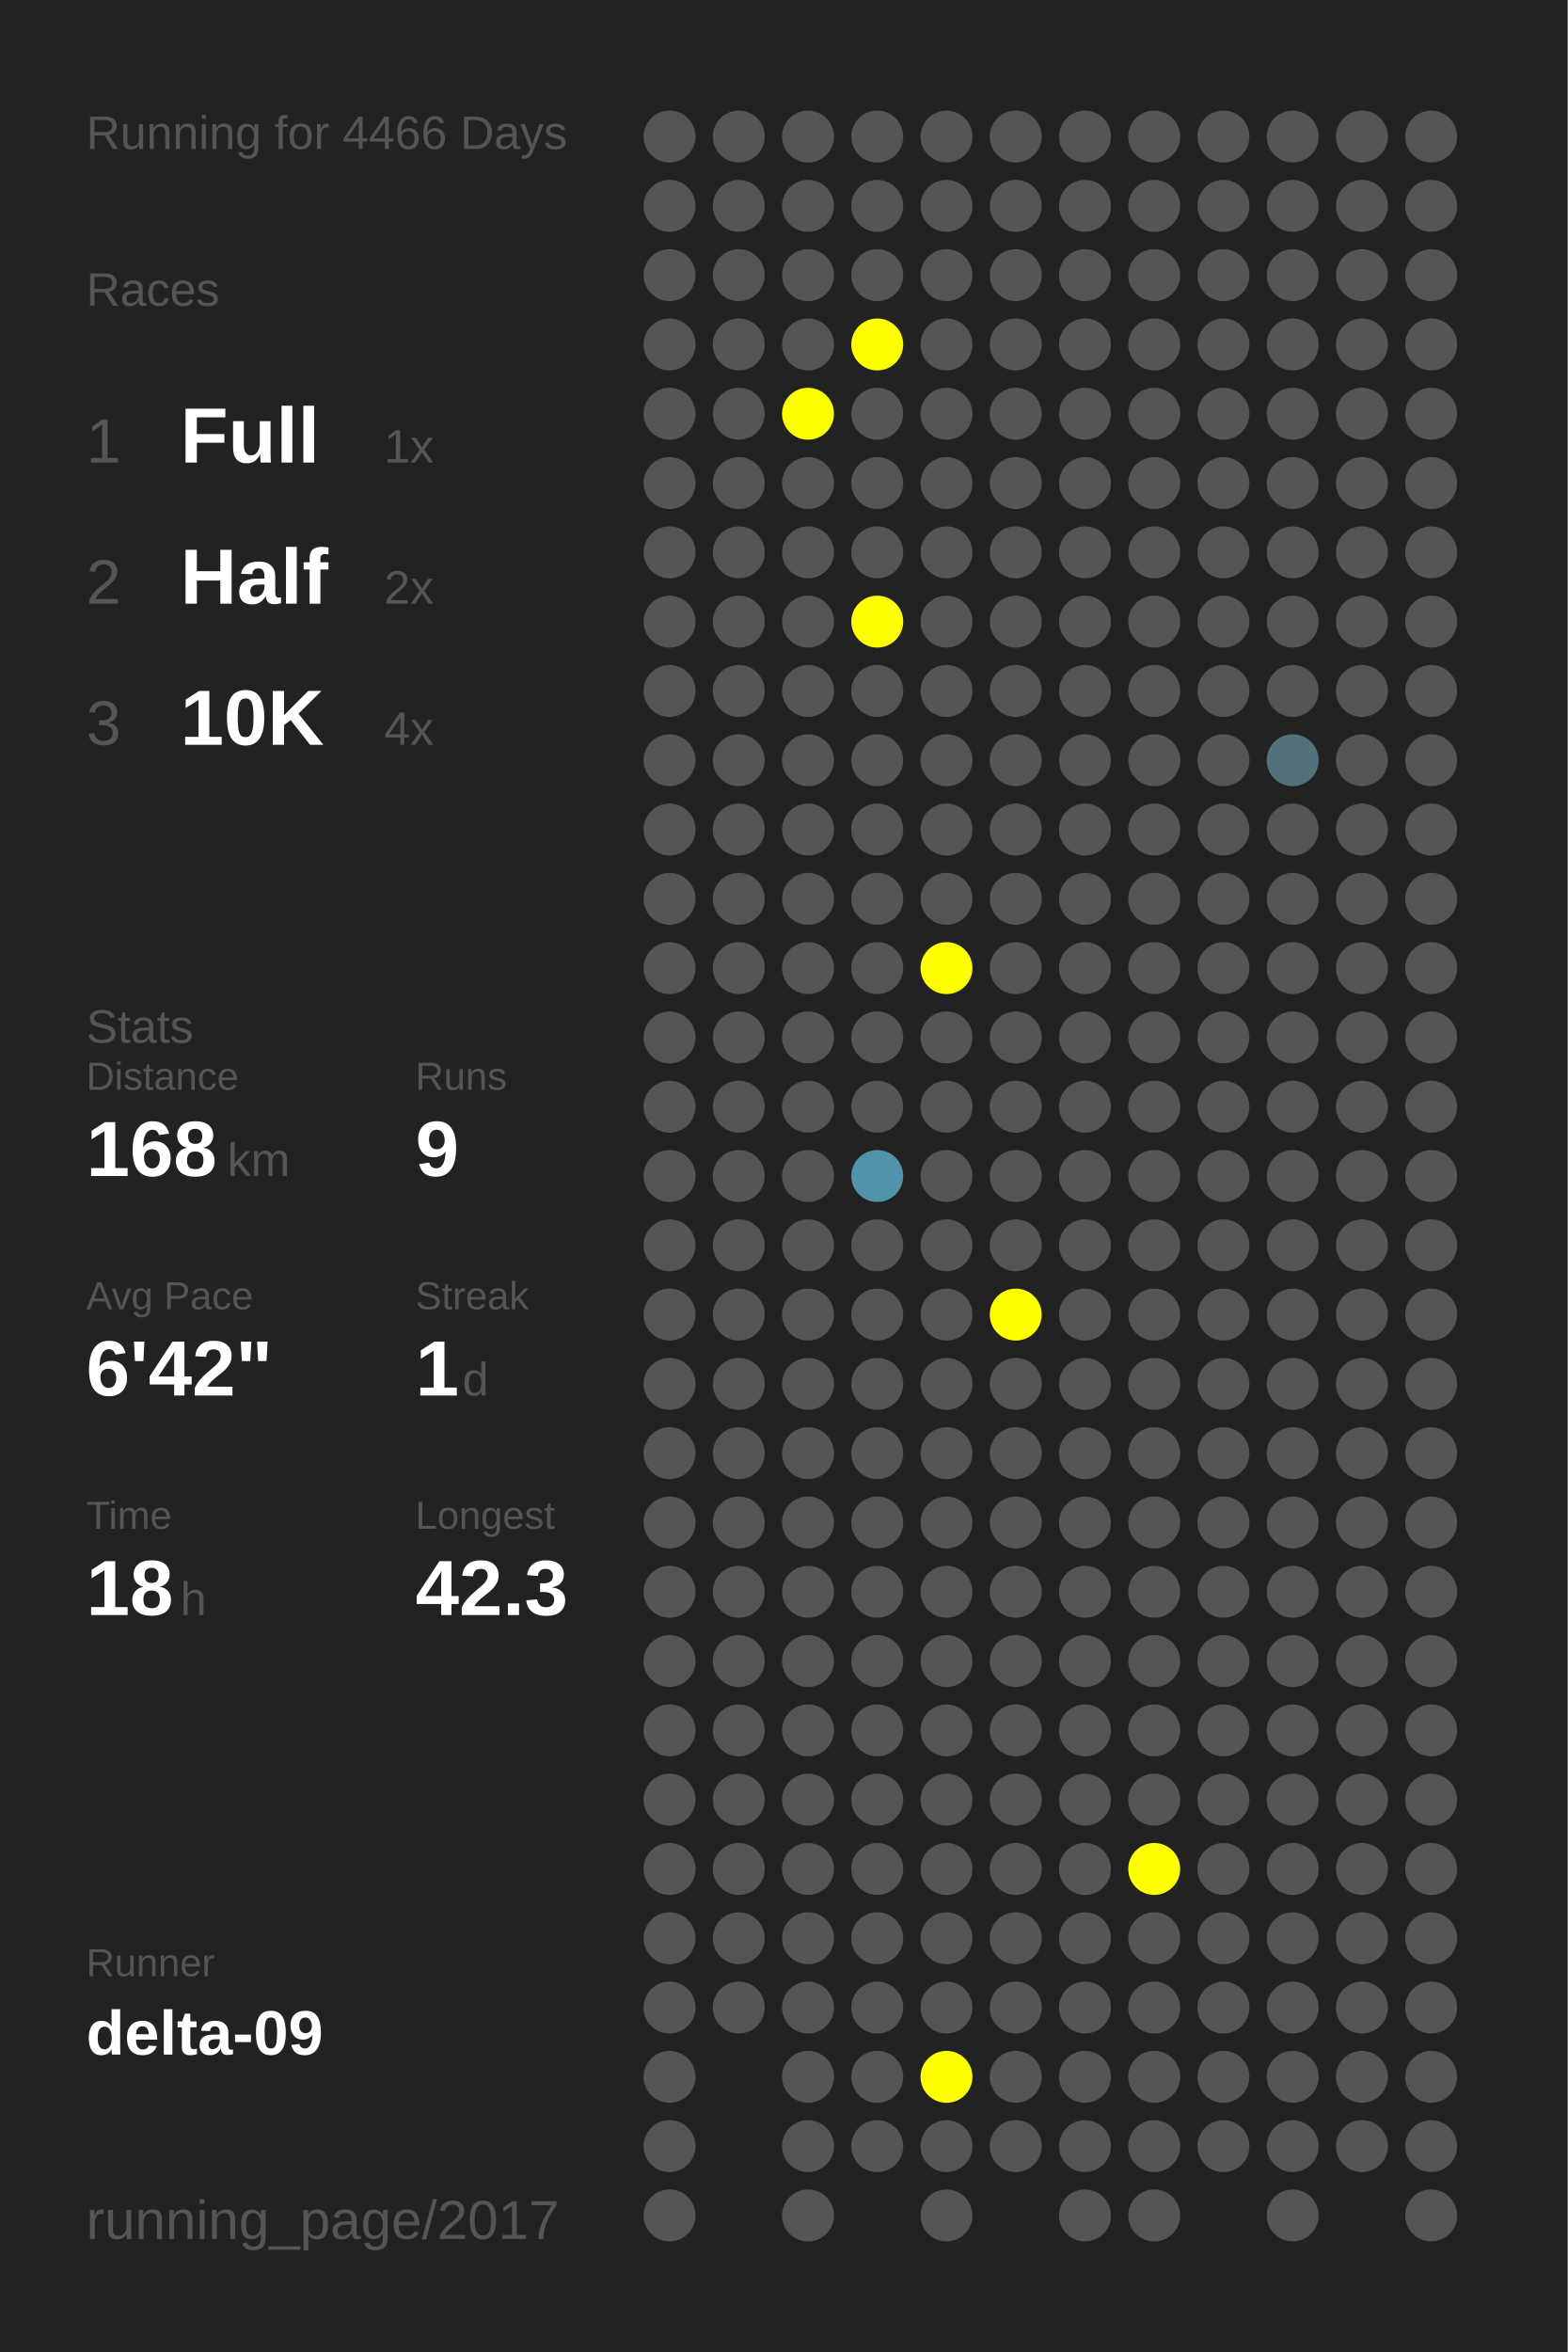
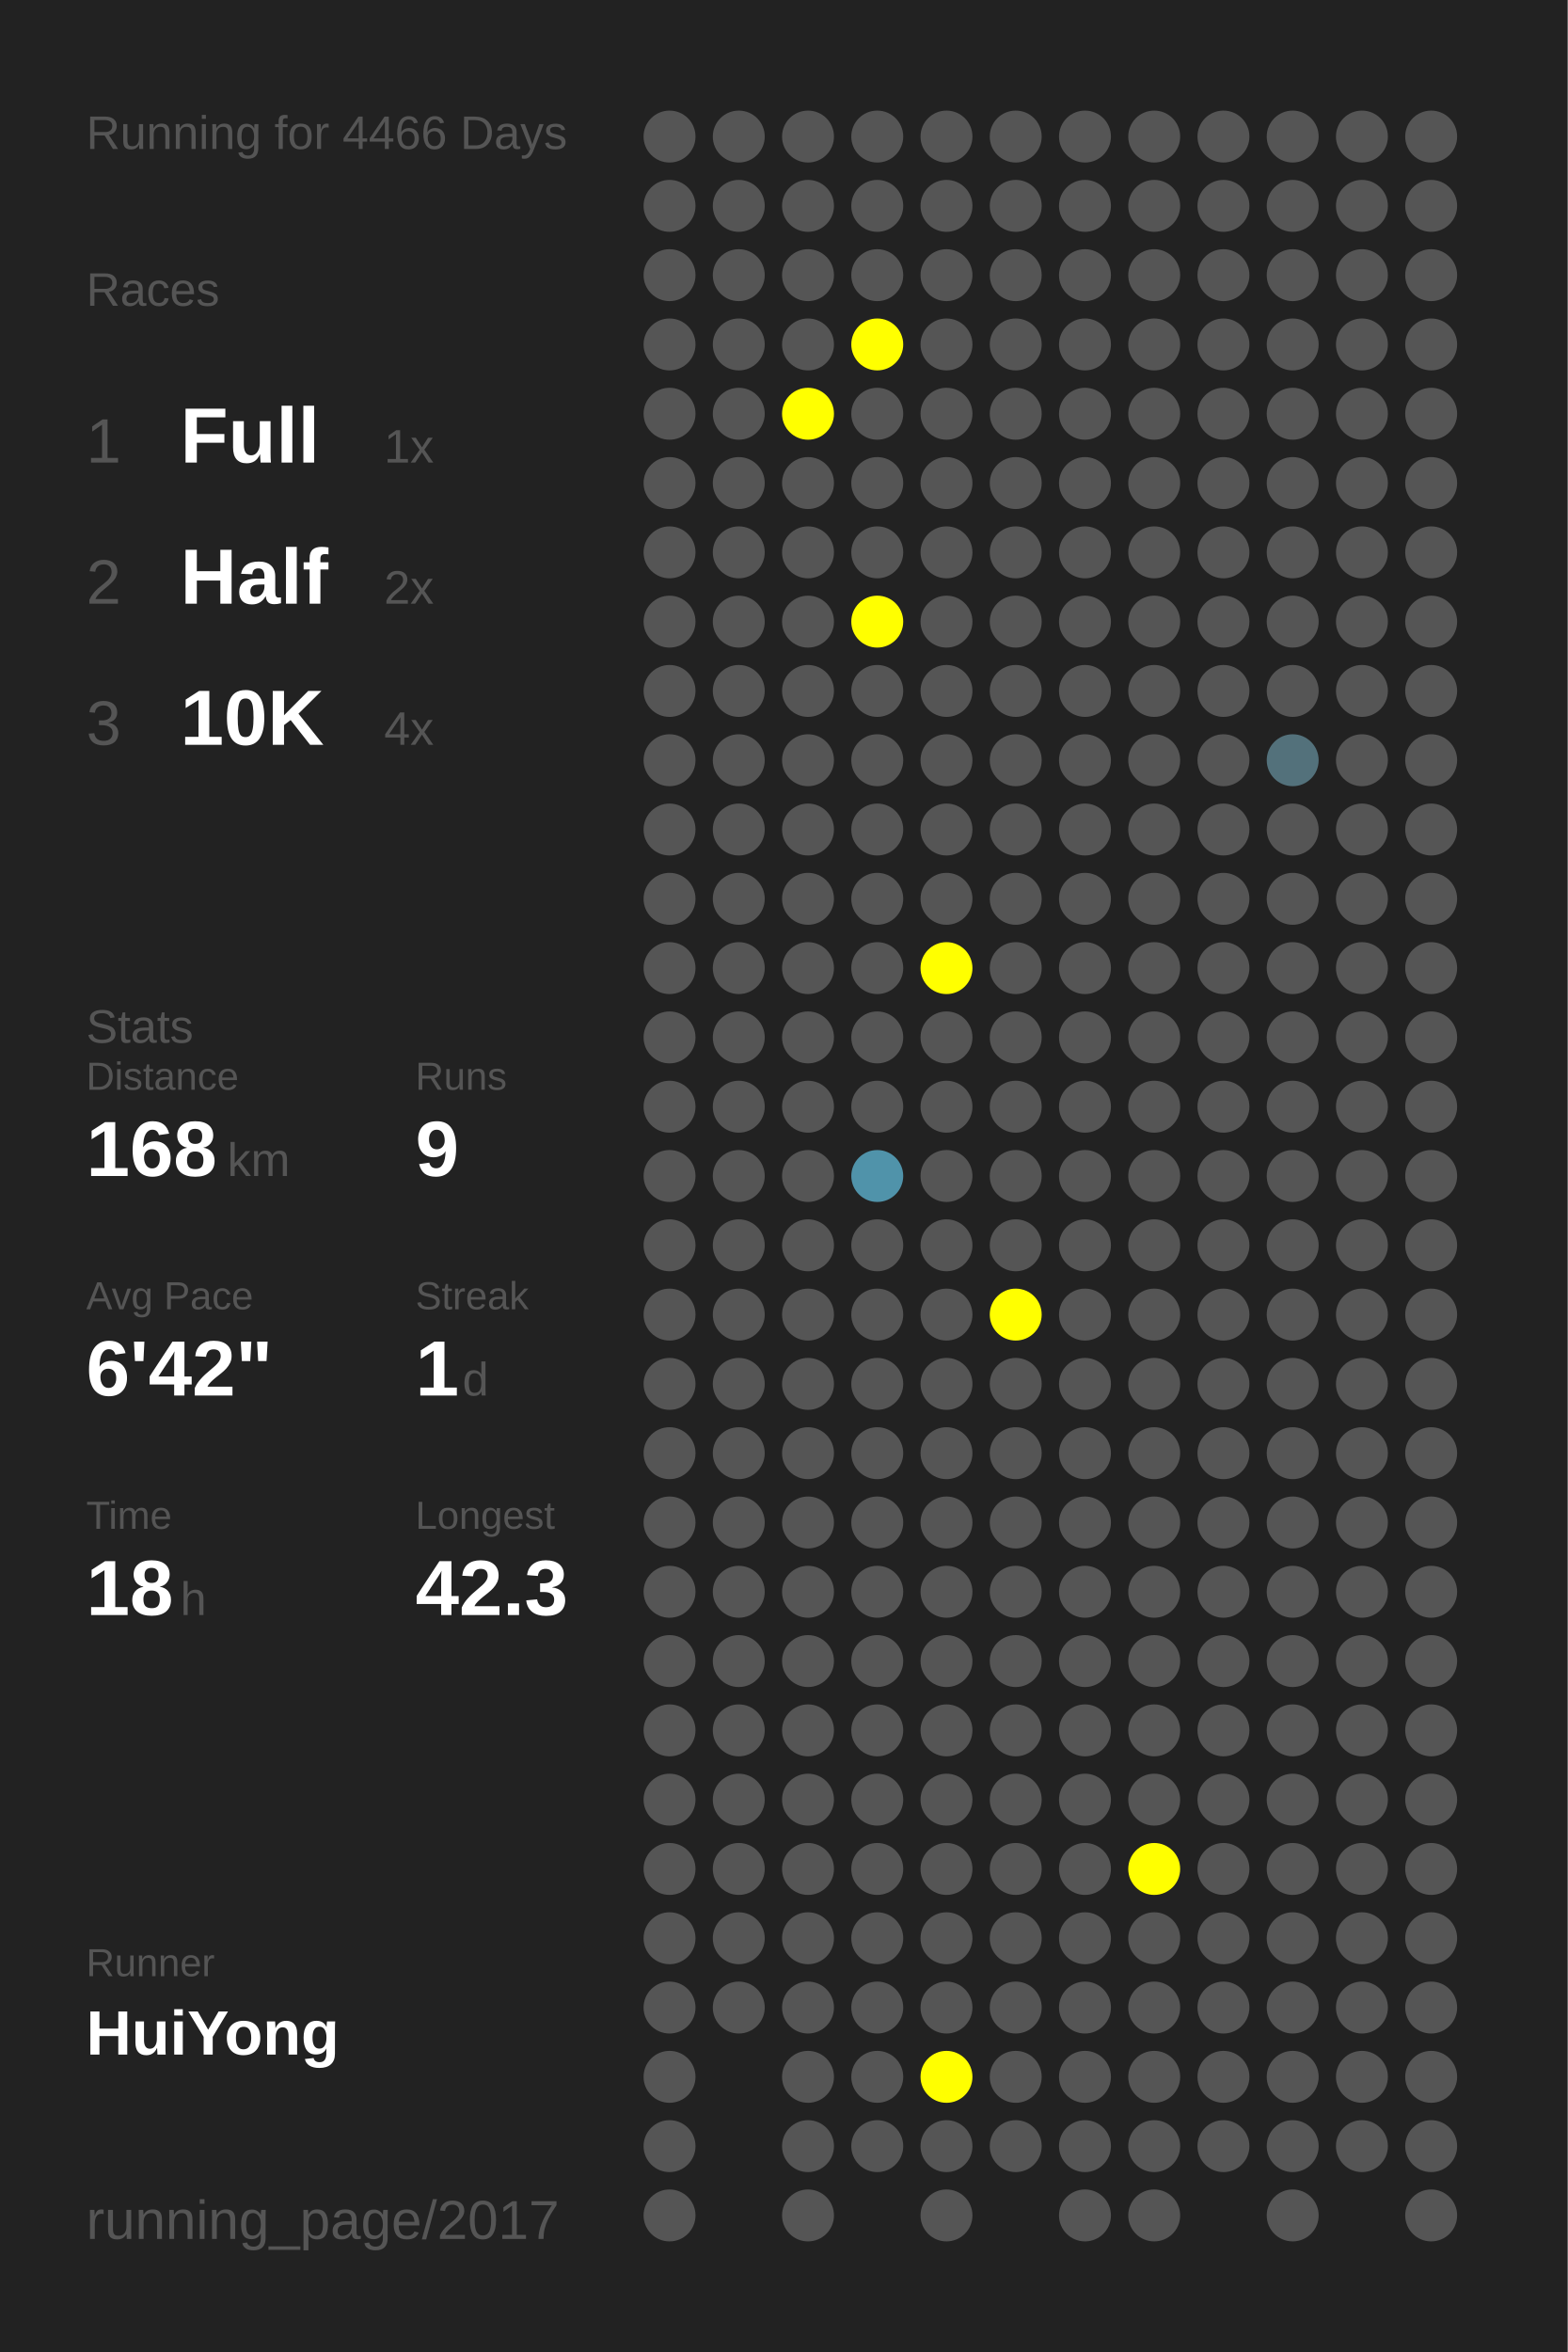
<svg xmlns="http://www.w3.org/2000/svg" baseProfile="full" height="300mm" version="1.1" viewBox="0,0,200,300" width="200mm">
  <defs />
  <rect fill="#222222" height="300" width="200" x="0" y="0" />
  <text fill="#555555" style="font-size:6px; font-family:Arial;" x="11" y="19">Running for 4466 Days</text>
  <text fill="#555555" style="font-size:6px; font-family:Arial;" x="11" y="39">Races</text>
  <text fill="#555555" style="font-size:8px; font-family:Arial;" x="11" y="59">1</text>
  <text fill="#FFFFFF" style="font-size:10px; font-family:Arial; font-weight:bold;" x="23" y="59">Full</text>
  <text fill="#555555" style="font-size:6px; font-family:Arial;" x="49" y="59">1x</text>
  <text fill="#555555" style="font-size:8px; font-family:Arial;" x="11" y="77">2</text>
  <text fill="#FFFFFF" style="font-size:10px; font-family:Arial; font-weight:bold;" x="23" y="77">Half</text>
  <text fill="#555555" style="font-size:6px; font-family:Arial;" x="49" y="77">2x</text>
  <text fill="#555555" style="font-size:8px; font-family:Arial;" x="11" y="95">3</text>
  <text fill="#FFFFFF" style="font-size:10px; font-family:Arial; font-weight:bold;" x="23" y="95">10K</text>
  <text fill="#555555" style="font-size:6px; font-family:Arial;" x="49" y="95">4x</text>
  <text fill="#555555" style="font-size:6px; font-family:Arial;" x="11" y="133">Stats</text>
  <text fill="#555555" style="font-size:5px; font-family:Arial;" x="11" y="139">Distance</text>
  <text fill="#FFFFFF" style="font-size:10px; font-family:Arial; font-weight:bold;" x="11" y="150">168</text>
  <text fill="#555555" style="font-size:6px; font-family:Arial;" x="29" y="150">km</text>
  <text fill="#555555" style="font-size:5px; font-family:Arial;" x="53" y="139">Runs</text>
  <text fill="#FFFFFF" style="font-size:10px; font-family:Arial; font-weight:bold;" x="53" y="150">9</text>
  <text fill="#555555" style="font-size:5px; font-family:Arial;" x="11" y="167">Avg Pace</text>
  <text fill="#FFFFFF" style="font-size:10px; font-family:Arial; font-weight:bold;" x="11" y="178">6'42"</text>
  <text fill="#555555" style="font-size:5px; font-family:Arial;" x="53" y="167">Streak</text>
  <text fill="#FFFFFF" style="font-size:10px; font-family:Arial; font-weight:bold;" x="53" y="178">1</text>
  <text fill="#555555" style="font-size:6px; font-family:Arial;" x="59" y="178">d</text>
  <text fill="#555555" style="font-size:5px; font-family:Arial;" x="11" y="195">Time</text>
  <text fill="#FFFFFF" style="font-size:10px; font-family:Arial; font-weight:bold;" x="11" y="206">18</text>
  <text fill="#555555" style="font-size:6px; font-family:Arial;" x="23" y="206">h</text>
  <text fill="#555555" style="font-size:5px; font-family:Arial;" x="53" y="195">Longest</text>
  <text fill="#FFFFFF" style="font-size:10px; font-family:Arial; font-weight:bold;" x="53" y="206">42.3</text>
  <text fill="#555555" style="font-size:5px; font-family:Arial;" x="11" y="252.065">Runner</text>
-   <text fill="#FFFFFF" style="font-size:8px; font-family:Arial; font-weight:bold;" x="11" y="262.065">delta-09</text>
+   <text fill="#FFFFFF" style="font-size:8px; font-family:Arial; font-weight:bold;" x="11" y="262.065">HuiYong</text>
  <text fill="#555555" style="font-size:7px; font-family:Arial;" x="11" y="285.581">running_page/2017</text>
  <circle cx="85.417" cy="17.419" fill="#555555" r="3.312" />
  <circle cx="85.417" cy="26.258" fill="#555555" r="3.312" />
  <circle cx="85.417" cy="35.097" fill="#555555" r="3.312" />
  <circle cx="85.417" cy="43.935" fill="#555555" r="3.312" />
  <circle cx="85.417" cy="52.774" fill="#555555" r="3.312" />
  <circle cx="85.417" cy="61.613" fill="#555555" r="3.312" />
  <circle cx="85.417" cy="70.452" fill="#555555" r="3.312" />
  <circle cx="85.417" cy="79.29" fill="#555555" r="3.312" />
  <circle cx="85.417" cy="88.129" fill="#555555" r="3.312" />
  <circle cx="85.417" cy="96.968" fill="#555555" r="3.312" />
  <circle cx="85.417" cy="105.806" fill="#555555" r="3.312" />
  <circle cx="85.417" cy="114.645" fill="#555555" r="3.312" />
  <circle cx="85.417" cy="123.484" fill="#555555" r="3.312" />
  <circle cx="85.417" cy="132.323" fill="#555555" r="3.312" />
  <circle cx="85.417" cy="141.161" fill="#555555" r="3.312" />
  <circle cx="85.417" cy="150" fill="#555555" r="3.312" />
  <circle cx="85.417" cy="158.839" fill="#555555" r="3.312" />
  <circle cx="85.417" cy="167.677" fill="#555555" r="3.312" />
  <circle cx="85.417" cy="176.516" fill="#555555" r="3.312" />
  <circle cx="85.417" cy="185.355" fill="#555555" r="3.312" />
  <circle cx="85.417" cy="194.194" fill="#555555" r="3.312" />
  <circle cx="85.417" cy="203.032" fill="#555555" r="3.312" />
  <circle cx="85.417" cy="211.871" fill="#555555" r="3.312" />
  <circle cx="85.417" cy="220.71" fill="#555555" r="3.312" />
  <circle cx="85.417" cy="229.548" fill="#555555" r="3.312" />
  <circle cx="85.417" cy="238.387" fill="#555555" r="3.312" />
  <circle cx="85.417" cy="247.226" fill="#555555" r="3.312" />
  <circle cx="85.417" cy="256.065" fill="#555555" r="3.312" />
  <circle cx="85.417" cy="264.903" fill="#555555" r="3.312" />
  <circle cx="85.417" cy="273.742" fill="#555555" r="3.312" />
  <circle cx="85.417" cy="282.581" fill="#555555" r="3.312" />
  <circle cx="94.25" cy="17.419" fill="#555555" r="3.312" />
  <circle cx="94.25" cy="26.258" fill="#555555" r="3.312" />
  <circle cx="94.25" cy="35.097" fill="#555555" r="3.312" />
  <circle cx="94.25" cy="43.935" fill="#555555" r="3.312" />
  <circle cx="94.25" cy="52.774" fill="#555555" r="3.312" />
  <circle cx="94.25" cy="61.613" fill="#555555" r="3.312" />
  <circle cx="94.25" cy="70.452" fill="#555555" r="3.312" />
  <circle cx="94.25" cy="79.29" fill="#555555" r="3.312" />
  <circle cx="94.25" cy="88.129" fill="#555555" r="3.312" />
  <circle cx="94.25" cy="96.968" fill="#555555" r="3.312" />
  <circle cx="94.25" cy="105.806" fill="#555555" r="3.312" />
  <circle cx="94.25" cy="114.645" fill="#555555" r="3.312" />
  <circle cx="94.25" cy="123.484" fill="#555555" r="3.312" />
  <circle cx="94.25" cy="132.323" fill="#555555" r="3.312" />
  <circle cx="94.25" cy="141.161" fill="#555555" r="3.312" />
  <circle cx="94.25" cy="150" fill="#555555" r="3.312" />
  <circle cx="94.25" cy="158.839" fill="#555555" r="3.312" />
  <circle cx="94.25" cy="167.677" fill="#555555" r="3.312" />
  <circle cx="94.25" cy="176.516" fill="#555555" r="3.312" />
  <circle cx="94.25" cy="185.355" fill="#555555" r="3.312" />
  <circle cx="94.25" cy="194.194" fill="#555555" r="3.312" />
  <circle cx="94.25" cy="203.032" fill="#555555" r="3.312" />
  <circle cx="94.25" cy="211.871" fill="#555555" r="3.312" />
  <circle cx="94.25" cy="220.71" fill="#555555" r="3.312" />
  <circle cx="94.25" cy="229.548" fill="#555555" r="3.312" />
  <circle cx="94.25" cy="238.387" fill="#555555" r="3.312" />
  <circle cx="94.25" cy="247.226" fill="#555555" r="3.312" />
  <circle cx="94.25" cy="256.065" fill="#555555" r="3.312" />
  <circle cx="103.083" cy="17.419" fill="#555555" r="3.312" />
  <circle cx="103.083" cy="26.258" fill="#555555" r="3.312" />
  <circle cx="103.083" cy="35.097" fill="#555555" r="3.312" />
  <circle cx="103.083" cy="43.935" fill="#555555" r="3.312" />
  <circle cx="103.083" cy="52.774" fill="#FFFF00" r="3.312" />
  <circle cx="103.083" cy="61.613" fill="#555555" r="3.312" />
  <circle cx="103.083" cy="70.452" fill="#555555" r="3.312" />
  <circle cx="103.083" cy="79.29" fill="#555555" r="3.312" />
  <circle cx="103.083" cy="88.129" fill="#555555" r="3.312" />
  <circle cx="103.083" cy="96.968" fill="#555555" r="3.312" />
  <circle cx="103.083" cy="105.806" fill="#555555" r="3.312" />
  <circle cx="103.083" cy="114.645" fill="#555555" r="3.312" />
  <circle cx="103.083" cy="123.484" fill="#555555" r="3.312" />
  <circle cx="103.083" cy="132.323" fill="#555555" r="3.312" />
  <circle cx="103.083" cy="141.161" fill="#555555" r="3.312" />
  <circle cx="103.083" cy="150" fill="#555555" r="3.312" />
  <circle cx="103.083" cy="158.839" fill="#555555" r="3.312" />
  <circle cx="103.083" cy="167.677" fill="#555555" r="3.312" />
  <circle cx="103.083" cy="176.516" fill="#555555" r="3.312" />
  <circle cx="103.083" cy="185.355" fill="#555555" r="3.312" />
  <circle cx="103.083" cy="194.194" fill="#555555" r="3.312" />
  <circle cx="103.083" cy="203.032" fill="#555555" r="3.312" />
  <circle cx="103.083" cy="211.871" fill="#555555" r="3.312" />
  <circle cx="103.083" cy="220.71" fill="#555555" r="3.312" />
  <circle cx="103.083" cy="229.548" fill="#555555" r="3.312" />
  <circle cx="103.083" cy="238.387" fill="#555555" r="3.312" />
  <circle cx="103.083" cy="247.226" fill="#555555" r="3.312" />
  <circle cx="103.083" cy="256.065" fill="#555555" r="3.312" />
  <circle cx="103.083" cy="264.903" fill="#555555" r="3.312" />
  <circle cx="103.083" cy="273.742" fill="#555555" r="3.312" />
  <circle cx="103.083" cy="282.581" fill="#555555" r="3.312" />
  <circle cx="111.917" cy="17.419" fill="#555555" r="3.312" />
  <circle cx="111.917" cy="26.258" fill="#555555" r="3.312" />
  <circle cx="111.917" cy="35.097" fill="#555555" r="3.312" />
  <circle cx="111.917" cy="43.935" fill="#FFFF00" r="3.312" />
  <circle cx="111.917" cy="52.774" fill="#555555" r="3.312" />
  <circle cx="111.917" cy="61.613" fill="#555555" r="3.312" />
  <circle cx="111.917" cy="70.452" fill="#555555" r="3.312" />
  <circle cx="111.917" cy="79.29" fill="#FFFF00" r="3.312" />
  <circle cx="111.917" cy="88.129" fill="#555555" r="3.312" />
  <circle cx="111.917" cy="96.968" fill="#555555" r="3.312" />
  <circle cx="111.917" cy="105.806" fill="#555555" r="3.312" />
  <circle cx="111.917" cy="114.645" fill="#555555" r="3.312" />
  <circle cx="111.917" cy="123.484" fill="#555555" r="3.312" />
  <circle cx="111.917" cy="132.323" fill="#555555" r="3.312" />
  <circle cx="111.917" cy="141.161" fill="#555555" r="3.312" />
  <circle cx="111.917" cy="150" fill="#5093aa" r="3.312" />
  <circle cx="111.917" cy="158.839" fill="#555555" r="3.312" />
  <circle cx="111.917" cy="167.677" fill="#555555" r="3.312" />
  <circle cx="111.917" cy="176.516" fill="#555555" r="3.312" />
  <circle cx="111.917" cy="185.355" fill="#555555" r="3.312" />
  <circle cx="111.917" cy="194.194" fill="#555555" r="3.312" />
  <circle cx="111.917" cy="203.032" fill="#555555" r="3.312" />
  <circle cx="111.917" cy="211.871" fill="#555555" r="3.312" />
  <circle cx="111.917" cy="220.71" fill="#555555" r="3.312" />
  <circle cx="111.917" cy="229.548" fill="#555555" r="3.312" />
  <circle cx="111.917" cy="238.387" fill="#555555" r="3.312" />
  <circle cx="111.917" cy="247.226" fill="#555555" r="3.312" />
  <circle cx="111.917" cy="256.065" fill="#555555" r="3.312" />
  <circle cx="111.917" cy="264.903" fill="#555555" r="3.312" />
  <circle cx="111.917" cy="273.742" fill="#555555" r="3.312" />
  <circle cx="120.75" cy="17.419" fill="#555555" r="3.312" />
  <circle cx="120.75" cy="26.258" fill="#555555" r="3.312" />
  <circle cx="120.75" cy="35.097" fill="#555555" r="3.312" />
  <circle cx="120.75" cy="43.935" fill="#555555" r="3.312" />
  <circle cx="120.75" cy="52.774" fill="#555555" r="3.312" />
  <circle cx="120.75" cy="61.613" fill="#555555" r="3.312" />
  <circle cx="120.75" cy="70.452" fill="#555555" r="3.312" />
  <circle cx="120.75" cy="79.29" fill="#555555" r="3.312" />
  <circle cx="120.75" cy="88.129" fill="#555555" r="3.312" />
  <circle cx="120.75" cy="96.968" fill="#555555" r="3.312" />
  <circle cx="120.75" cy="105.806" fill="#555555" r="3.312" />
  <circle cx="120.75" cy="114.645" fill="#555555" r="3.312" />
  <circle cx="120.75" cy="123.484" fill="#FFFF00" r="3.312" />
  <circle cx="120.75" cy="132.323" fill="#555555" r="3.312" />
  <circle cx="120.75" cy="141.161" fill="#555555" r="3.312" />
  <circle cx="120.75" cy="150" fill="#555555" r="3.312" />
  <circle cx="120.75" cy="158.839" fill="#555555" r="3.312" />
  <circle cx="120.75" cy="167.677" fill="#555555" r="3.312" />
  <circle cx="120.75" cy="176.516" fill="#555555" r="3.312" />
  <circle cx="120.75" cy="185.355" fill="#555555" r="3.312" />
  <circle cx="120.75" cy="194.194" fill="#555555" r="3.312" />
  <circle cx="120.75" cy="203.032" fill="#555555" r="3.312" />
  <circle cx="120.75" cy="211.871" fill="#555555" r="3.312" />
  <circle cx="120.75" cy="220.71" fill="#555555" r="3.312" />
  <circle cx="120.75" cy="229.548" fill="#555555" r="3.312" />
  <circle cx="120.75" cy="238.387" fill="#555555" r="3.312" />
  <circle cx="120.75" cy="247.226" fill="#555555" r="3.312" />
  <circle cx="120.75" cy="256.065" fill="#555555" r="3.312" />
  <circle cx="120.75" cy="264.903" fill="#FFFF00" r="3.312" />
  <circle cx="120.75" cy="273.742" fill="#555555" r="3.312" />
  <circle cx="120.75" cy="282.581" fill="#555555" r="3.312" />
  <circle cx="129.583" cy="17.419" fill="#555555" r="3.312" />
  <circle cx="129.583" cy="26.258" fill="#555555" r="3.312" />
  <circle cx="129.583" cy="35.097" fill="#555555" r="3.312" />
  <circle cx="129.583" cy="43.935" fill="#555555" r="3.312" />
  <circle cx="129.583" cy="52.774" fill="#555555" r="3.312" />
  <circle cx="129.583" cy="61.613" fill="#555555" r="3.312" />
  <circle cx="129.583" cy="70.452" fill="#555555" r="3.312" />
  <circle cx="129.583" cy="79.29" fill="#555555" r="3.312" />
  <circle cx="129.583" cy="88.129" fill="#555555" r="3.312" />
  <circle cx="129.583" cy="96.968" fill="#555555" r="3.312" />
  <circle cx="129.583" cy="105.806" fill="#555555" r="3.312" />
  <circle cx="129.583" cy="114.645" fill="#555555" r="3.312" />
  <circle cx="129.583" cy="123.484" fill="#555555" r="3.312" />
  <circle cx="129.583" cy="132.323" fill="#555555" r="3.312" />
  <circle cx="129.583" cy="141.161" fill="#555555" r="3.312" />
  <circle cx="129.583" cy="150" fill="#555555" r="3.312" />
  <circle cx="129.583" cy="158.839" fill="#555555" r="3.312" />
  <circle cx="129.583" cy="167.677" fill="#FFFF00" r="3.312" />
  <circle cx="129.583" cy="176.516" fill="#555555" r="3.312" />
  <circle cx="129.583" cy="185.355" fill="#555555" r="3.312" />
  <circle cx="129.583" cy="194.194" fill="#555555" r="3.312" />
  <circle cx="129.583" cy="203.032" fill="#555555" r="3.312" />
  <circle cx="129.583" cy="211.871" fill="#555555" r="3.312" />
  <circle cx="129.583" cy="220.71" fill="#555555" r="3.312" />
  <circle cx="129.583" cy="229.548" fill="#555555" r="3.312" />
  <circle cx="129.583" cy="238.387" fill="#555555" r="3.312" />
  <circle cx="129.583" cy="247.226" fill="#555555" r="3.312" />
  <circle cx="129.583" cy="256.065" fill="#555555" r="3.312" />
  <circle cx="129.583" cy="264.903" fill="#555555" r="3.312" />
  <circle cx="129.583" cy="273.742" fill="#555555" r="3.312" />
  <circle cx="138.417" cy="17.419" fill="#555555" r="3.312" />
  <circle cx="138.417" cy="26.258" fill="#555555" r="3.312" />
  <circle cx="138.417" cy="35.097" fill="#555555" r="3.312" />
  <circle cx="138.417" cy="43.935" fill="#555555" r="3.312" />
  <circle cx="138.417" cy="52.774" fill="#555555" r="3.312" />
  <circle cx="138.417" cy="61.613" fill="#555555" r="3.312" />
  <circle cx="138.417" cy="70.452" fill="#555555" r="3.312" />
  <circle cx="138.417" cy="79.29" fill="#555555" r="3.312" />
  <circle cx="138.417" cy="88.129" fill="#555555" r="3.312" />
  <circle cx="138.417" cy="96.968" fill="#555555" r="3.312" />
  <circle cx="138.417" cy="105.806" fill="#555555" r="3.312" />
  <circle cx="138.417" cy="114.645" fill="#555555" r="3.312" />
  <circle cx="138.417" cy="123.484" fill="#555555" r="3.312" />
  <circle cx="138.417" cy="132.323" fill="#555555" r="3.312" />
  <circle cx="138.417" cy="141.161" fill="#555555" r="3.312" />
  <circle cx="138.417" cy="150" fill="#555555" r="3.312" />
  <circle cx="138.417" cy="158.839" fill="#555555" r="3.312" />
  <circle cx="138.417" cy="167.677" fill="#555555" r="3.312" />
  <circle cx="138.417" cy="176.516" fill="#555555" r="3.312" />
  <circle cx="138.417" cy="185.355" fill="#555555" r="3.312" />
  <circle cx="138.417" cy="194.194" fill="#555555" r="3.312" />
  <circle cx="138.417" cy="203.032" fill="#555555" r="3.312" />
  <circle cx="138.417" cy="211.871" fill="#555555" r="3.312" />
  <circle cx="138.417" cy="220.71" fill="#555555" r="3.312" />
  <circle cx="138.417" cy="229.548" fill="#555555" r="3.312" />
  <circle cx="138.417" cy="238.387" fill="#555555" r="3.312" />
  <circle cx="138.417" cy="247.226" fill="#555555" r="3.312" />
  <circle cx="138.417" cy="256.065" fill="#555555" r="3.312" />
  <circle cx="138.417" cy="264.903" fill="#555555" r="3.312" />
  <circle cx="138.417" cy="273.742" fill="#555555" r="3.312" />
  <circle cx="138.417" cy="282.581" fill="#555555" r="3.312" />
  <circle cx="147.25" cy="17.419" fill="#555555" r="3.312" />
  <circle cx="147.25" cy="26.258" fill="#555555" r="3.312" />
  <circle cx="147.25" cy="35.097" fill="#555555" r="3.312" />
  <circle cx="147.25" cy="43.935" fill="#555555" r="3.312" />
  <circle cx="147.25" cy="52.774" fill="#555555" r="3.312" />
  <circle cx="147.25" cy="61.613" fill="#555555" r="3.312" />
  <circle cx="147.25" cy="70.452" fill="#555555" r="3.312" />
  <circle cx="147.25" cy="79.29" fill="#555555" r="3.312" />
  <circle cx="147.25" cy="88.129" fill="#555555" r="3.312" />
  <circle cx="147.25" cy="96.968" fill="#555555" r="3.312" />
  <circle cx="147.25" cy="105.806" fill="#555555" r="3.312" />
  <circle cx="147.25" cy="114.645" fill="#555555" r="3.312" />
  <circle cx="147.25" cy="123.484" fill="#555555" r="3.312" />
  <circle cx="147.25" cy="132.323" fill="#555555" r="3.312" />
  <circle cx="147.25" cy="141.161" fill="#555555" r="3.312" />
  <circle cx="147.25" cy="150" fill="#555555" r="3.312" />
  <circle cx="147.25" cy="158.839" fill="#555555" r="3.312" />
  <circle cx="147.25" cy="167.677" fill="#555555" r="3.312" />
  <circle cx="147.25" cy="176.516" fill="#555555" r="3.312" />
  <circle cx="147.25" cy="185.355" fill="#555555" r="3.312" />
  <circle cx="147.25" cy="194.194" fill="#555555" r="3.312" />
  <circle cx="147.25" cy="203.032" fill="#555555" r="3.312" />
  <circle cx="147.25" cy="211.871" fill="#555555" r="3.312" />
  <circle cx="147.25" cy="220.71" fill="#555555" r="3.312" />
  <circle cx="147.25" cy="229.548" fill="#555555" r="3.312" />
  <circle cx="147.25" cy="238.387" fill="#FFFF00" r="3.312" />
  <circle cx="147.25" cy="247.226" fill="#555555" r="3.312" />
  <circle cx="147.25" cy="256.065" fill="#555555" r="3.312" />
  <circle cx="147.25" cy="264.903" fill="#555555" r="3.312" />
  <circle cx="147.25" cy="273.742" fill="#555555" r="3.312" />
  <circle cx="147.25" cy="282.581" fill="#555555" r="3.312" />
  <circle cx="156.083" cy="17.419" fill="#555555" r="3.312" />
  <circle cx="156.083" cy="26.258" fill="#555555" r="3.312" />
  <circle cx="156.083" cy="35.097" fill="#555555" r="3.312" />
  <circle cx="156.083" cy="43.935" fill="#555555" r="3.312" />
  <circle cx="156.083" cy="52.774" fill="#555555" r="3.312" />
  <circle cx="156.083" cy="61.613" fill="#555555" r="3.312" />
  <circle cx="156.083" cy="70.452" fill="#555555" r="3.312" />
  <circle cx="156.083" cy="79.29" fill="#555555" r="3.312" />
  <circle cx="156.083" cy="88.129" fill="#555555" r="3.312" />
  <circle cx="156.083" cy="96.968" fill="#555555" r="3.312" />
  <circle cx="156.083" cy="105.806" fill="#555555" r="3.312" />
  <circle cx="156.083" cy="114.645" fill="#555555" r="3.312" />
  <circle cx="156.083" cy="123.484" fill="#555555" r="3.312" />
  <circle cx="156.083" cy="132.323" fill="#555555" r="3.312" />
  <circle cx="156.083" cy="141.161" fill="#555555" r="3.312" />
  <circle cx="156.083" cy="150" fill="#555555" r="3.312" />
  <circle cx="156.083" cy="158.839" fill="#555555" r="3.312" />
  <circle cx="156.083" cy="167.677" fill="#555555" r="3.312" />
  <circle cx="156.083" cy="176.516" fill="#555555" r="3.312" />
  <circle cx="156.083" cy="185.355" fill="#555555" r="3.312" />
  <circle cx="156.083" cy="194.194" fill="#555555" r="3.312" />
  <circle cx="156.083" cy="203.032" fill="#555555" r="3.312" />
  <circle cx="156.083" cy="211.871" fill="#555555" r="3.312" />
  <circle cx="156.083" cy="220.71" fill="#555555" r="3.312" />
  <circle cx="156.083" cy="229.548" fill="#555555" r="3.312" />
  <circle cx="156.083" cy="238.387" fill="#555555" r="3.312" />
  <circle cx="156.083" cy="247.226" fill="#555555" r="3.312" />
  <circle cx="156.083" cy="256.065" fill="#555555" r="3.312" />
  <circle cx="156.083" cy="264.903" fill="#555555" r="3.312" />
  <circle cx="156.083" cy="273.742" fill="#555555" r="3.312" />
  <circle cx="164.917" cy="17.419" fill="#555555" r="3.312" />
  <circle cx="164.917" cy="26.258" fill="#555555" r="3.312" />
  <circle cx="164.917" cy="35.097" fill="#555555" r="3.312" />
  <circle cx="164.917" cy="43.935" fill="#555555" r="3.312" />
  <circle cx="164.917" cy="52.774" fill="#555555" r="3.312" />
  <circle cx="164.917" cy="61.613" fill="#555555" r="3.312" />
  <circle cx="164.917" cy="70.452" fill="#555555" r="3.312" />
  <circle cx="164.917" cy="79.29" fill="#555555" r="3.312" />
  <circle cx="164.917" cy="88.129" fill="#555555" r="3.312" />
  <circle cx="164.917" cy="96.968" fill="#53717b" r="3.312" />
  <circle cx="164.917" cy="105.806" fill="#555555" r="3.312" />
  <circle cx="164.917" cy="114.645" fill="#555555" r="3.312" />
  <circle cx="164.917" cy="123.484" fill="#555555" r="3.312" />
  <circle cx="164.917" cy="132.323" fill="#555555" r="3.312" />
  <circle cx="164.917" cy="141.161" fill="#555555" r="3.312" />
  <circle cx="164.917" cy="150" fill="#555555" r="3.312" />
  <circle cx="164.917" cy="158.839" fill="#555555" r="3.312" />
  <circle cx="164.917" cy="167.677" fill="#555555" r="3.312" />
  <circle cx="164.917" cy="176.516" fill="#555555" r="3.312" />
  <circle cx="164.917" cy="185.355" fill="#555555" r="3.312" />
  <circle cx="164.917" cy="194.194" fill="#555555" r="3.312" />
  <circle cx="164.917" cy="203.032" fill="#555555" r="3.312" />
  <circle cx="164.917" cy="211.871" fill="#555555" r="3.312" />
  <circle cx="164.917" cy="220.71" fill="#555555" r="3.312" />
  <circle cx="164.917" cy="229.548" fill="#555555" r="3.312" />
  <circle cx="164.917" cy="238.387" fill="#555555" r="3.312" />
  <circle cx="164.917" cy="247.226" fill="#555555" r="3.312" />
  <circle cx="164.917" cy="256.065" fill="#555555" r="3.312" />
  <circle cx="164.917" cy="264.903" fill="#555555" r="3.312" />
  <circle cx="164.917" cy="273.742" fill="#555555" r="3.312" />
  <circle cx="164.917" cy="282.581" fill="#555555" r="3.312" />
  <circle cx="173.75" cy="17.419" fill="#555555" r="3.312" />
  <circle cx="173.75" cy="26.258" fill="#555555" r="3.312" />
  <circle cx="173.75" cy="35.097" fill="#555555" r="3.312" />
  <circle cx="173.75" cy="43.935" fill="#555555" r="3.312" />
  <circle cx="173.75" cy="52.774" fill="#555555" r="3.312" />
  <circle cx="173.75" cy="61.613" fill="#555555" r="3.312" />
  <circle cx="173.75" cy="70.452" fill="#555555" r="3.312" />
  <circle cx="173.75" cy="79.29" fill="#555555" r="3.312" />
  <circle cx="173.75" cy="88.129" fill="#555555" r="3.312" />
  <circle cx="173.75" cy="96.968" fill="#555555" r="3.312" />
  <circle cx="173.75" cy="105.806" fill="#555555" r="3.312" />
  <circle cx="173.75" cy="114.645" fill="#555555" r="3.312" />
  <circle cx="173.75" cy="123.484" fill="#555555" r="3.312" />
  <circle cx="173.75" cy="132.323" fill="#555555" r="3.312" />
  <circle cx="173.75" cy="141.161" fill="#555555" r="3.312" />
  <circle cx="173.75" cy="150" fill="#555555" r="3.312" />
  <circle cx="173.75" cy="158.839" fill="#555555" r="3.312" />
  <circle cx="173.75" cy="167.677" fill="#555555" r="3.312" />
  <circle cx="173.75" cy="176.516" fill="#555555" r="3.312" />
  <circle cx="173.75" cy="185.355" fill="#555555" r="3.312" />
  <circle cx="173.75" cy="194.194" fill="#555555" r="3.312" />
  <circle cx="173.75" cy="203.032" fill="#555555" r="3.312" />
  <circle cx="173.75" cy="211.871" fill="#555555" r="3.312" />
  <circle cx="173.75" cy="220.71" fill="#555555" r="3.312" />
  <circle cx="173.75" cy="229.548" fill="#555555" r="3.312" />
  <circle cx="173.75" cy="238.387" fill="#555555" r="3.312" />
  <circle cx="173.75" cy="247.226" fill="#555555" r="3.312" />
  <circle cx="173.75" cy="256.065" fill="#555555" r="3.312" />
  <circle cx="173.75" cy="264.903" fill="#555555" r="3.312" />
  <circle cx="173.75" cy="273.742" fill="#555555" r="3.312" />
  <circle cx="182.583" cy="17.419" fill="#555555" r="3.312" />
  <circle cx="182.583" cy="26.258" fill="#555555" r="3.312" />
  <circle cx="182.583" cy="35.097" fill="#555555" r="3.312" />
  <circle cx="182.583" cy="43.935" fill="#555555" r="3.312" />
  <circle cx="182.583" cy="52.774" fill="#555555" r="3.312" />
  <circle cx="182.583" cy="61.613" fill="#555555" r="3.312" />
  <circle cx="182.583" cy="70.452" fill="#555555" r="3.312" />
  <circle cx="182.583" cy="79.29" fill="#555555" r="3.312" />
  <circle cx="182.583" cy="88.129" fill="#555555" r="3.312" />
  <circle cx="182.583" cy="96.968" fill="#555555" r="3.312" />
  <circle cx="182.583" cy="105.806" fill="#555555" r="3.312" />
  <circle cx="182.583" cy="114.645" fill="#555555" r="3.312" />
  <circle cx="182.583" cy="123.484" fill="#555555" r="3.312" />
  <circle cx="182.583" cy="132.323" fill="#555555" r="3.312" />
  <circle cx="182.583" cy="141.161" fill="#555555" r="3.312" />
  <circle cx="182.583" cy="150" fill="#555555" r="3.312" />
  <circle cx="182.583" cy="158.839" fill="#555555" r="3.312" />
  <circle cx="182.583" cy="167.677" fill="#555555" r="3.312" />
  <circle cx="182.583" cy="176.516" fill="#555555" r="3.312" />
  <circle cx="182.583" cy="185.355" fill="#555555" r="3.312" />
  <circle cx="182.583" cy="194.194" fill="#555555" r="3.312" />
  <circle cx="182.583" cy="203.032" fill="#555555" r="3.312" />
  <circle cx="182.583" cy="211.871" fill="#555555" r="3.312" />
  <circle cx="182.583" cy="220.71" fill="#555555" r="3.312" />
  <circle cx="182.583" cy="229.548" fill="#555555" r="3.312" />
  <circle cx="182.583" cy="238.387" fill="#555555" r="3.312" />
  <circle cx="182.583" cy="247.226" fill="#555555" r="3.312" />
  <circle cx="182.583" cy="256.065" fill="#555555" r="3.312" />
  <circle cx="182.583" cy="264.903" fill="#555555" r="3.312" />
  <circle cx="182.583" cy="273.742" fill="#555555" r="3.312" />
  <circle cx="182.583" cy="282.581" fill="#555555" r="3.312" />
</svg>
